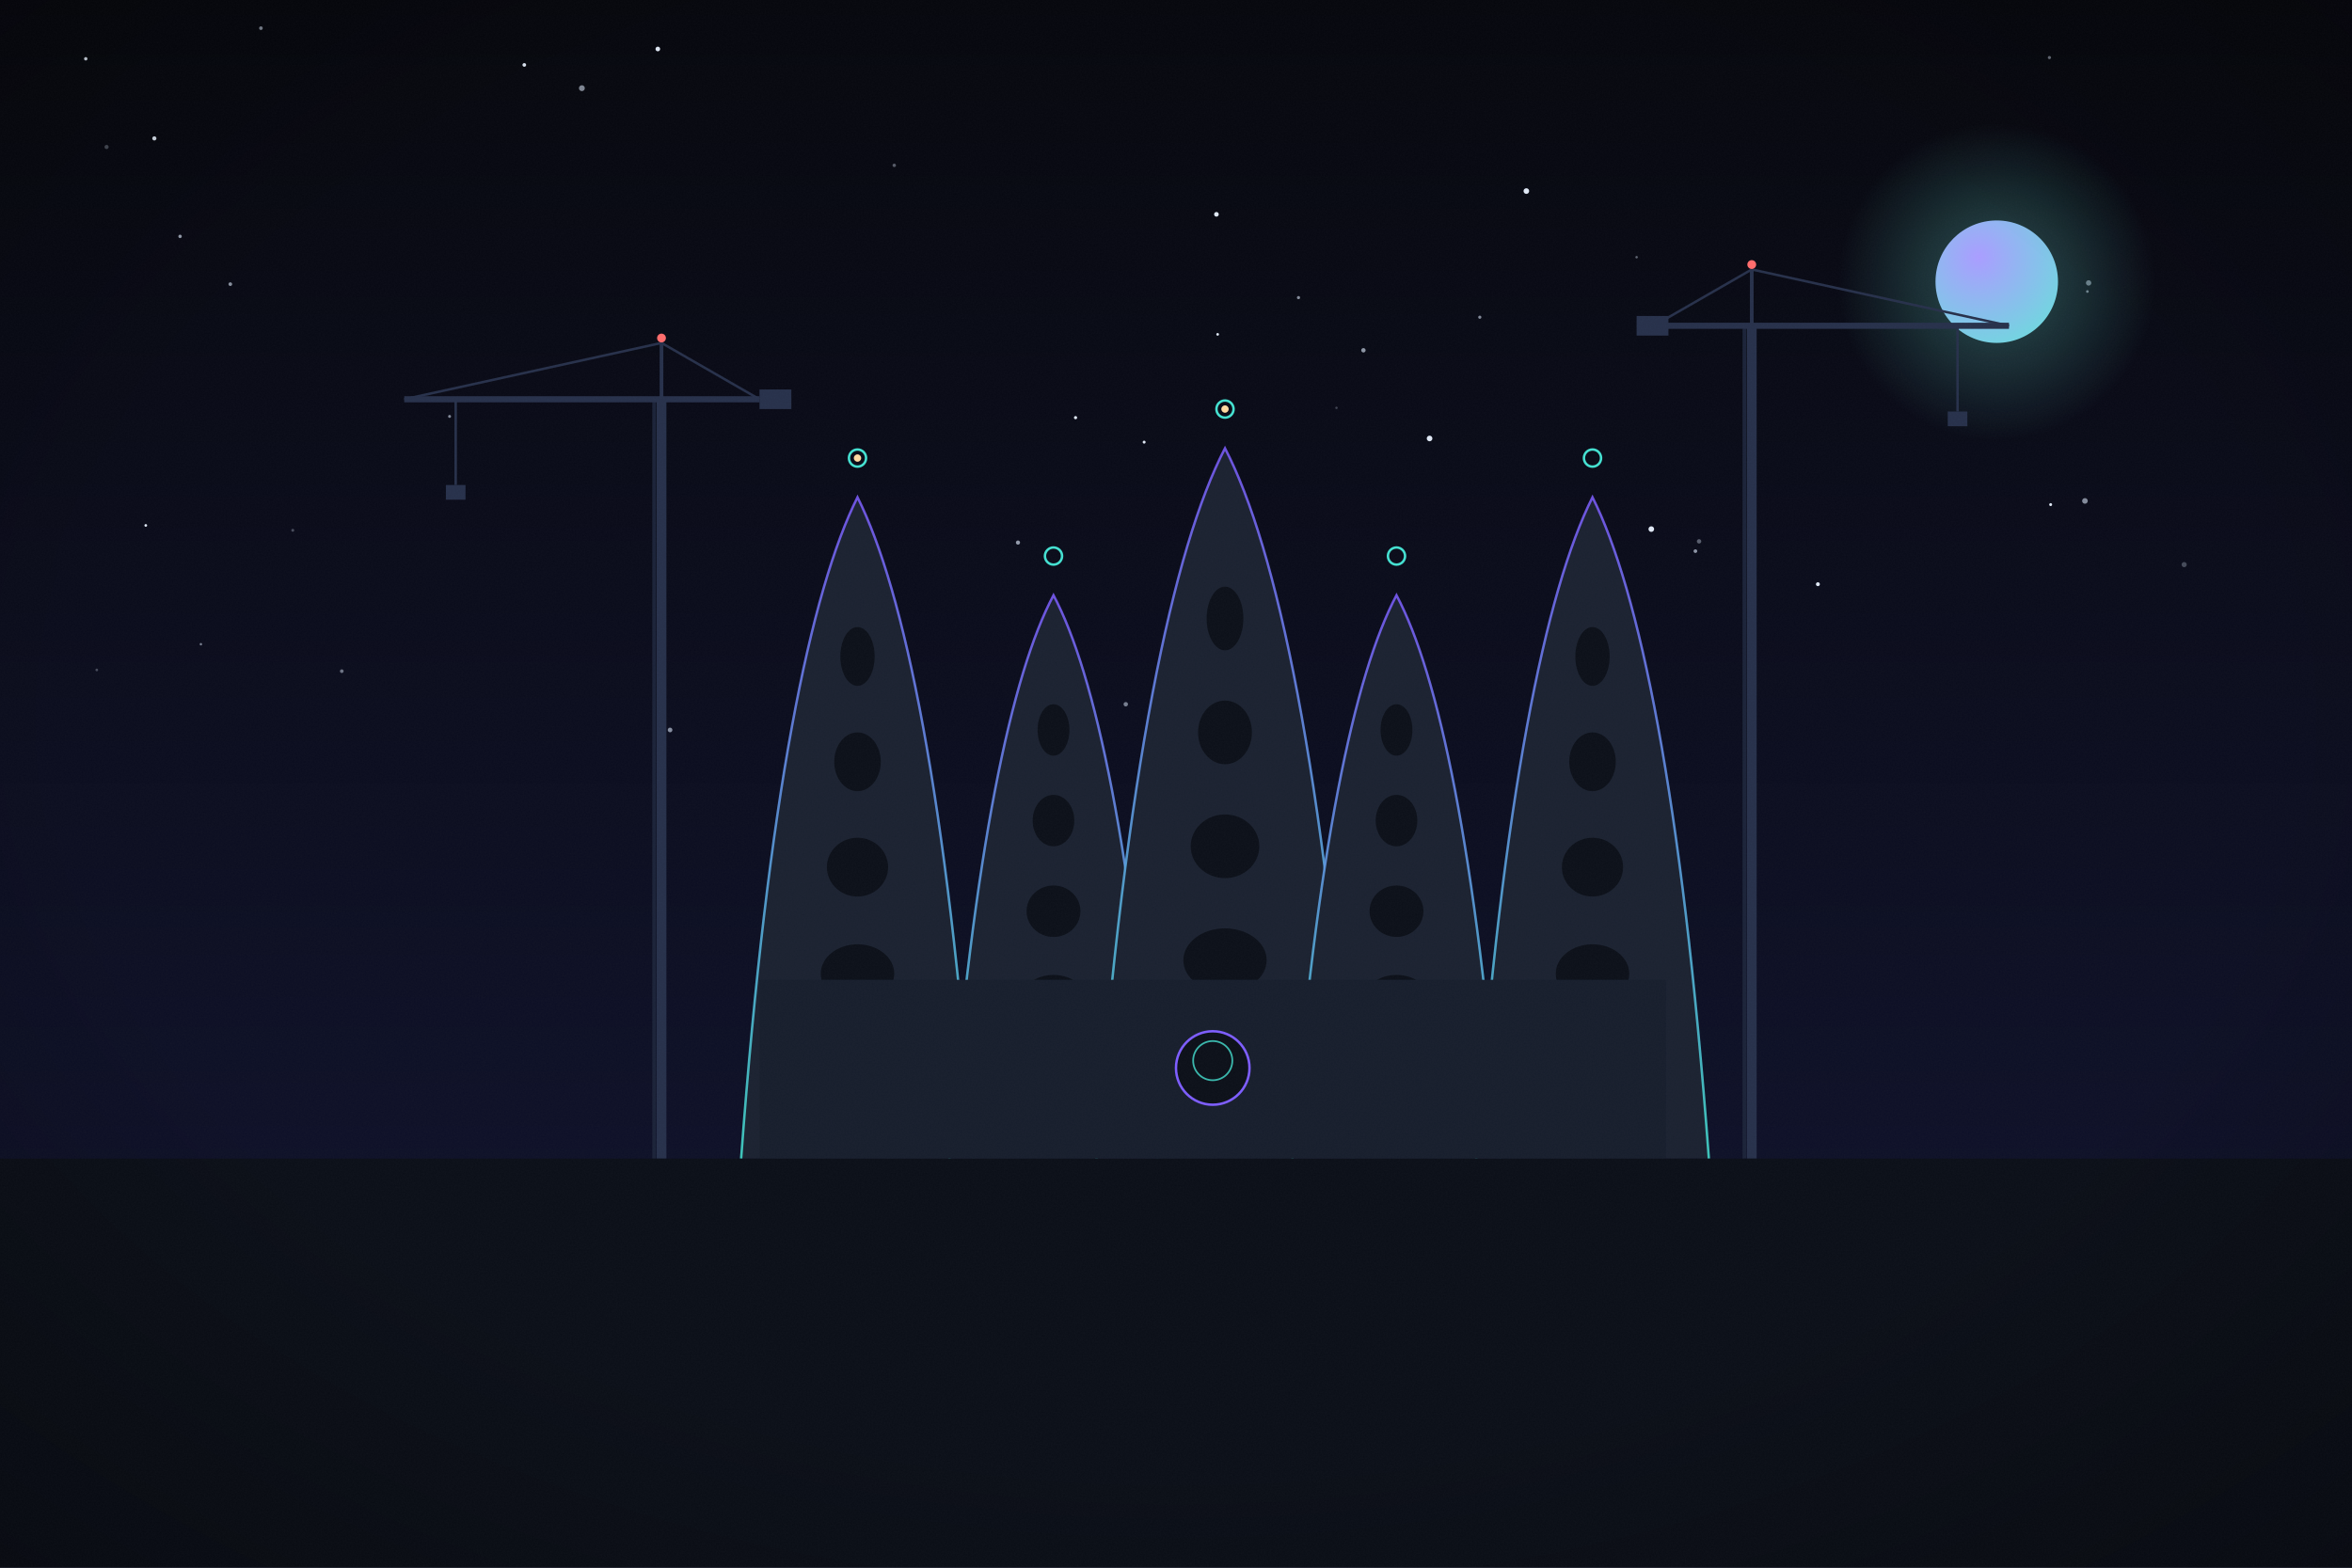
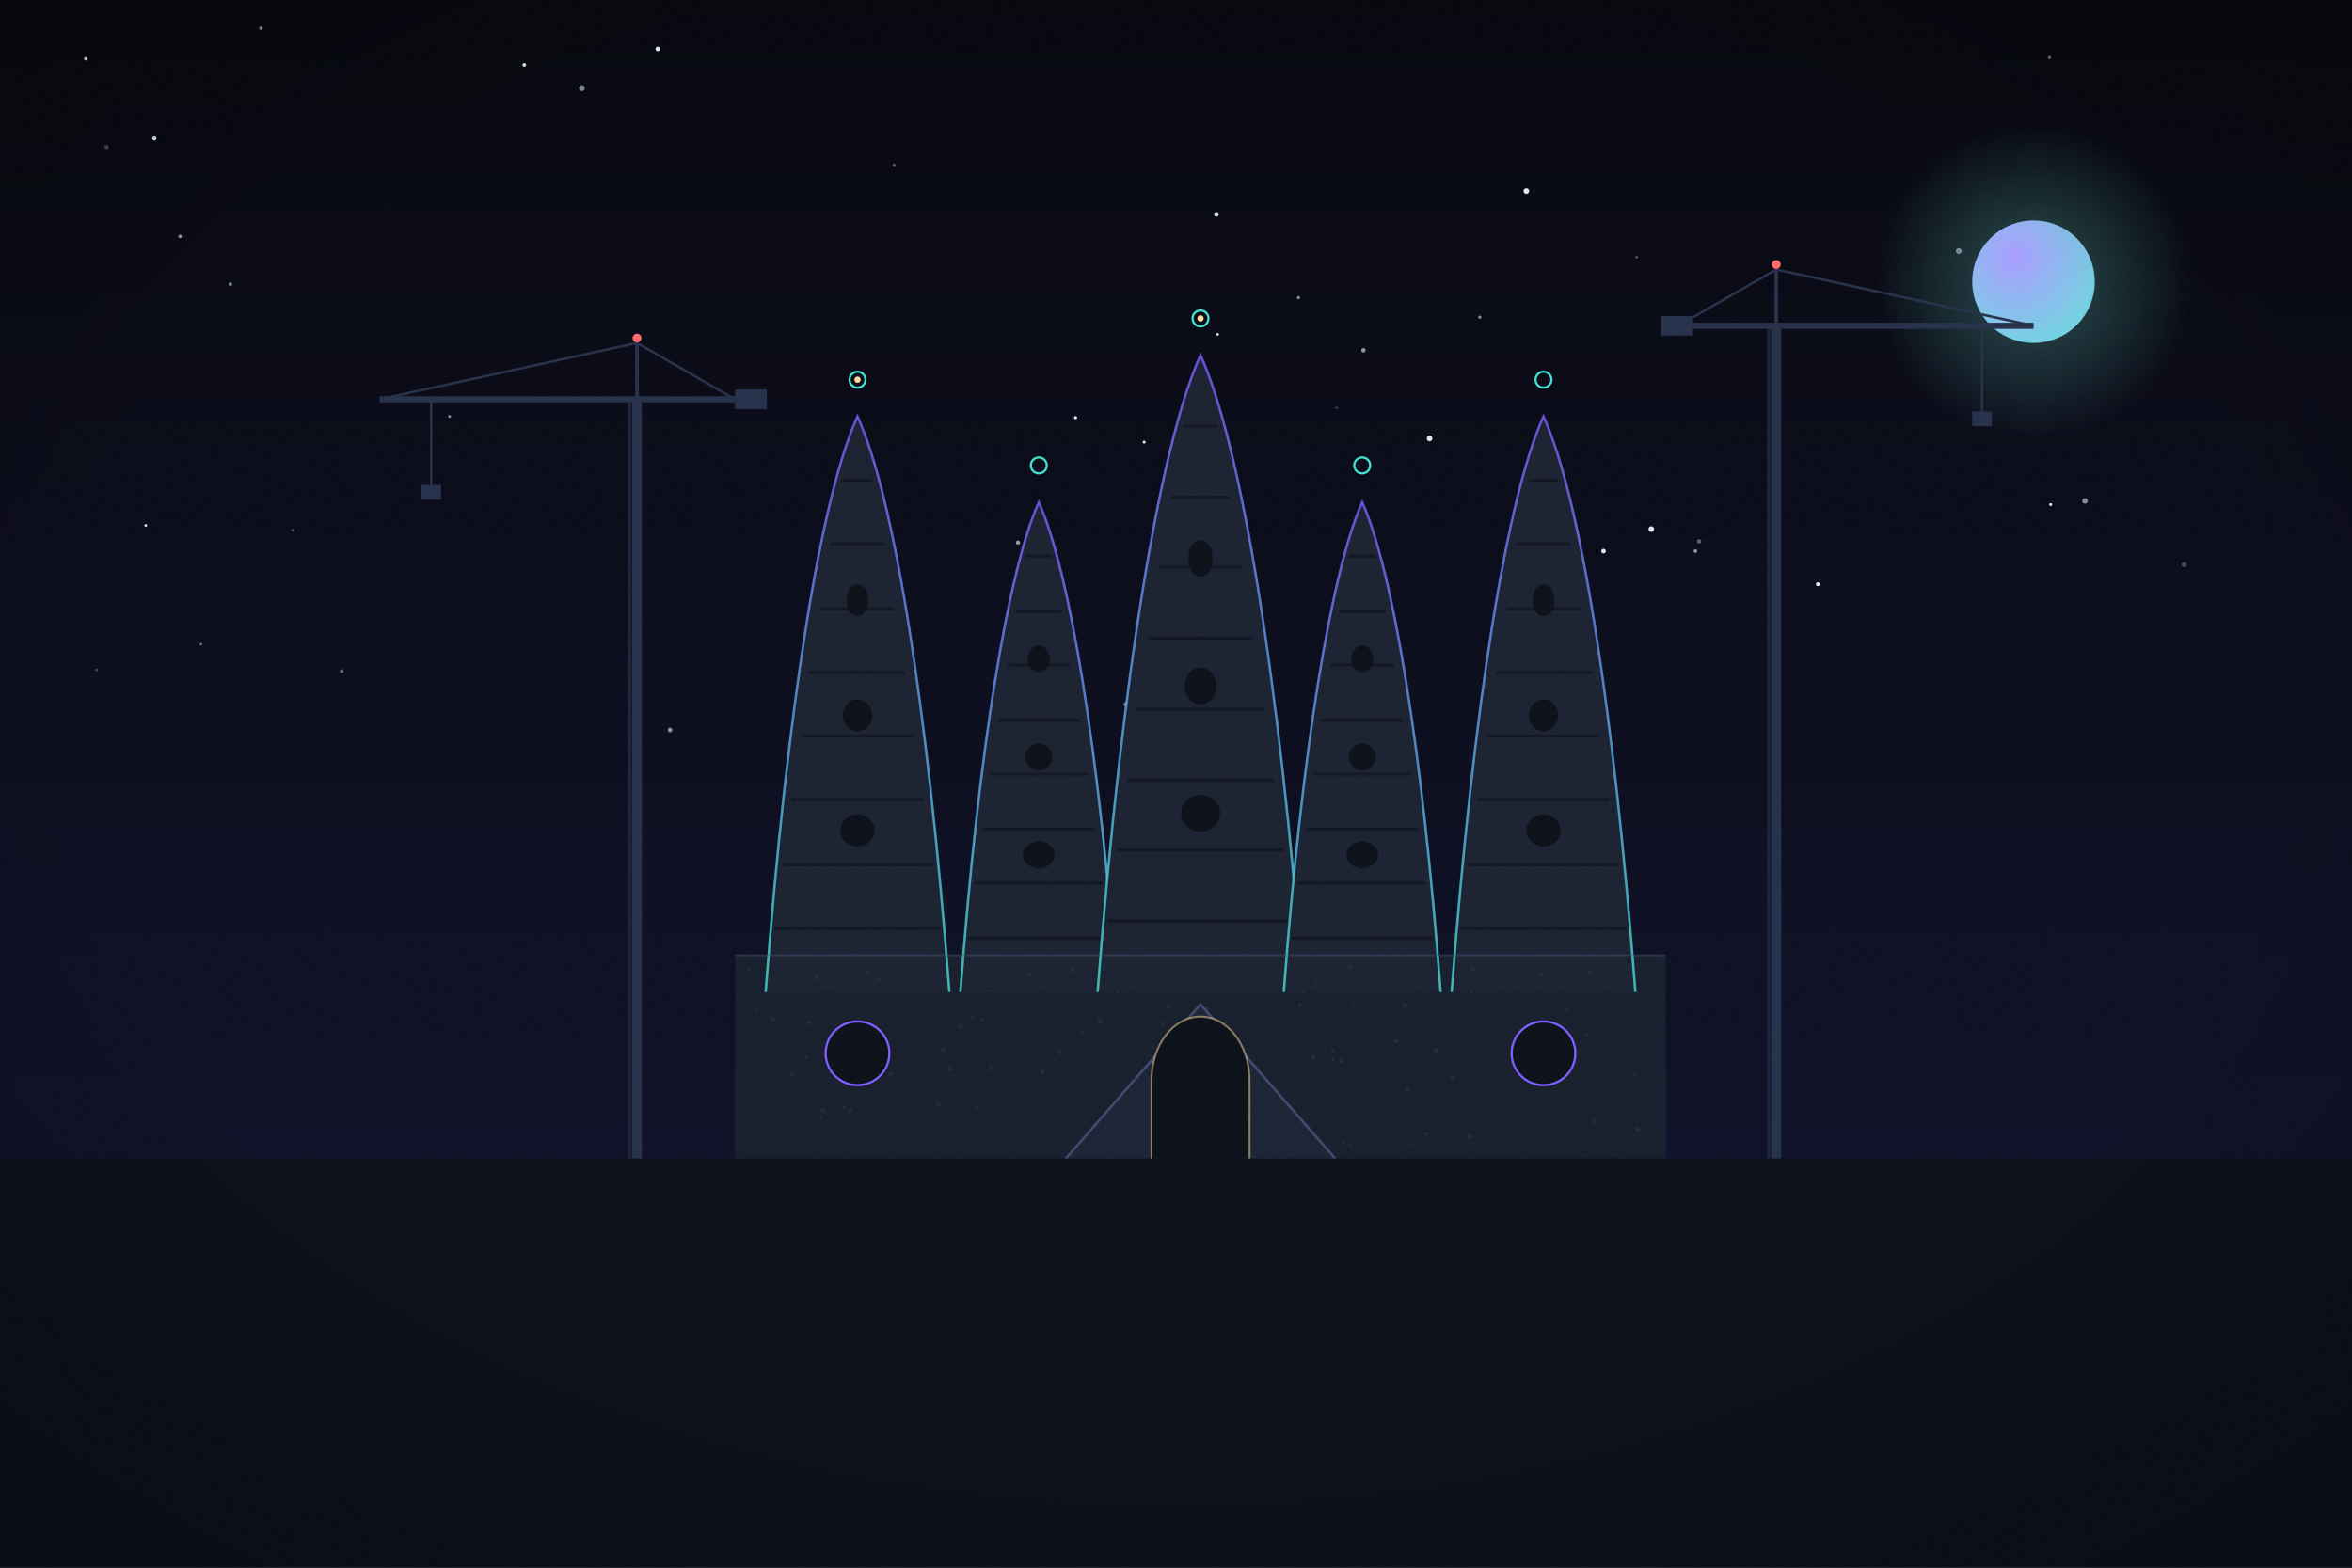
<svg xmlns="http://www.w3.org/2000/svg" viewBox="0 0 1920 1280" width="1920" height="1280">
  <defs>
    <linearGradient id="sky" x1="0" y1="0" x2="0" y2="1">
      <stop offset="0" stop-color="#05060c" />
      <stop offset="1" stop-color="#101331" />
    </linearGradient>
    <linearGradient id="acc" x1="0" y1="0" x2="1" y2="1">
      <stop offset="0" stop-color="#7c5cff" />
      <stop offset="1" stop-color="#43e0d0" />
    </linearGradient>
    <linearGradient id="accv" x1="0" y1="0" x2="0" y2="1">
      <stop offset="0" stop-color="#7c5cff" />
      <stop offset="1" stop-color="#43e0d0" />
    </linearGradient>
    <radialGradient id="mgrad" cx="0.35" cy="0.3" r="1">
      <stop offset="0" stop-color="#a99cff" />
      <stop offset="1" stop-color="#5fe6d6" />
    </radialGradient>
    <radialGradient id="halo" cx="0.5" cy="0.5" r="0.5">
      <stop offset="0" stop-color="rgba(103,220,205,.34)" />
      <stop offset="1" stop-color="rgba(103,220,205,0)" />
    </radialGradient>
    <radialGradient id="vig" cx="0.5" cy="0.46" r="0.85">
      <stop offset="0.55" stop-color="rgba(0,0,0,0)" />
      <stop offset="1" stop-color="rgba(0,0,4,.5)" />
    </radialGradient>
    <linearGradient id="wgrad" x1="0" y1="0" x2="0" y2="1">
      <stop offset="0" stop-color="#0b111e" />
      <stop offset="1" stop-color="#070a12" />
    </linearGradient>
    <filter id="soft" x="-40%" y="-40%" width="180%" height="180%">
      <feGaussianBlur stdDeviation="7" />
    </filter>
    <filter id="soft2" x="-60%" y="-60%" width="220%" height="220%">
      <feGaussianBlur stdDeviation="16" />
    </filter>
    <filter id="grain">
      <feTurbulence type="fractalNoise" baseFrequency="0.8" numOctaves="2" stitchTiles="stitch" />
      <feColorMatrix type="matrix" values="0 0 0 0 1 0 0 0 0 1 0 0 0 0 1 0 0 0 0.05 0" />
      <feComposite operator="over" in2="SourceGraphic" />
    </filter>
  </defs>
  <style>
@keyframes tw{0%,100%{opacity:.1}50%{opacity:1}}
.tw{animation:tw 3.4s ease-in-out infinite}
.tw.d1{animation-delay:.6s}.tw.d2{animation-delay:1.2s}.tw.d3{animation-delay:1.9s}.tw.d4{animation-delay:2.6s}.tw.d5{animation-delay:3.1s}
@keyframes shoot{0%,84%{opacity:0;transform:translate(0,0)}86%{opacity:1}96%{opacity:0;transform:translate(-620px,320px)}100%{opacity:0}}
.shoot{animation:shoot 12s linear infinite}
.shoot.s2{animation-duration:19s;animation-delay:7s}
@keyframes bob{0%,100%{transform:translateY(0px) rotate(-1.2deg)}50%{transform:translateY(9px) rotate(1.4deg)}}
.bob{animation:bob 5.6s ease-in-out infinite;transform-box:fill-box;transform-origin:center}
.bob.b2{animation-duration:7.2s;animation-delay:1.1s}
@keyframes shim{0%,100%{opacity:.22}50%{opacity:.75}}
.shim{animation:shim 4.4s ease-in-out infinite}
.shim.d1{animation-delay:1.4s}.shim.d2{animation-delay:2.7s}.shim.d3{animation-delay:3.6s}
@keyframes flick{0%,91%,100%{opacity:.9}93%{opacity:.25}95%{opacity:.85}}
.flick{animation:flick 8s linear infinite}.flick.f2{animation-delay:3.5s}
@keyframes spin{from{transform:rotate(0deg)}to{transform:rotate(360deg)}}
.wheel{animation:spin 80s linear infinite;transform-box:fill-box;transform-origin:center}
@keyframes aur{0%,100%{opacity:.34;transform:skewX(0deg)}50%{opacity:.72;transform:skewX(-4deg)}}
.aur{animation:aur 9s ease-in-out infinite;transform-box:fill-box;transform-origin:bottom}
.aur.a2{animation-duration:13s;animation-delay:2.5s}
@keyframes fall{from{transform:translateY(-140px)}to{transform:translateY(150px)}}
.fall{animation:fall 9s linear infinite}.fall.f2{animation-duration:13s;animation-delay:2s}.fall.f3{animation-duration:11s;animation-delay:5s}
@keyframes sway{0%,100%{transform:rotate(-1.4deg)}50%{transform:rotate(1.4deg)}}
.sway{animation:sway 7s ease-in-out infinite;transform-box:fill-box;transform-origin:bottom center}

@media (prefers-reduced-motion:reduce){*{animation:none!important}}
</style>
  <rect width="1920" height="1280" fill="url(#sky)" />
  <circle cx="1167" cy="358" r="2.3" fill="#dfe8f5" class="tw d1" />
  <circle cx="1783" cy="461" r="2.1" fill="#c9d4e6" opacity="0.31" />
  <circle cx="428" cy="53" r="1.5" fill="#dfe8f5" class="tw d5" />
  <circle cx="1336" cy="210" r="1.0" fill="#c9d4e6" opacity="0.45" />
  <circle cx="79" cy="547" r="1.1" fill="#c9d4e6" opacity="0.31" />
  <circle cx="730" cy="135" r="1.4" fill="#c9d4e6" opacity="0.40" />
  <circle cx="1702" cy="409" r="2.3" fill="#c9d4e6" opacity="0.63" />
  <circle cx="1674" cy="412" r="1.2" fill="#dfe8f5" class="tw d1" />
  <circle cx="993" cy="175" r="1.9" fill="#dfe8f5" class="tw d3" />
  <circle cx="367" cy="340" r="1.2" fill="#c9d4e6" opacity="0.63" />
  <circle cx="1484" cy="477" r="1.6" fill="#dfe8f5" class="tw d3" />
  <circle cx="239" cy="433" r="1.2" fill="#c9d4e6" opacity="0.32" />
  <circle cx="994" cy="273" r="1.1" fill="#dfe8f5" class="tw d2" />
  <circle cx="1704" cy="238" r="1.1" fill="#c9d4e6" opacity="0.54" />
  <circle cx="919" cy="575" r="1.8" fill="#c9d4e6" opacity="0.57" />
  <circle cx="147" cy="193" r="1.4" fill="#c9d4e6" opacity="0.75" />
  <circle cx="1387" cy="442" r="1.8" fill="#c9d4e6" opacity="0.41" />
  <circle cx="119" cy="429" r="1.1" fill="#dfe8f5" class="tw d5" />
  <circle cx="1705" cy="231" r="2.2" fill="#c9d4e6" opacity="0.51" />
  <circle cx="1060" cy="243" r="1.3" fill="#c9d4e6" opacity="0.64" />
  <circle cx="213" cy="23" r="1.5" fill="#c9d4e6" opacity="0.64" />
  <circle cx="878" cy="341" r="1.3" fill="#dfe8f5" class="tw d2" />
  <circle cx="722" cy="565" r="1.0" fill="#c9d4e6" opacity="0.42" />
  <circle cx="1113" cy="286" r="1.8" fill="#c9d4e6" opacity="0.68" />
  <circle cx="1673" cy="47" r="1.3" fill="#c9d4e6" opacity="0.51" />
  <circle cx="547" cy="596" r="1.9" fill="#c9d4e6" opacity="0.65" />
  <circle cx="1208" cy="259" r="1.3" fill="#c9d4e6" opacity="0.63" />
  <circle cx="1384" cy="450" r="1.5" fill="#c9d4e6" opacity="0.68" />
  <circle cx="126" cy="113" r="1.7" fill="#dfe8f5" class="tw d2" />
  <circle cx="537" cy="40" r="1.9" fill="#dfe8f5" class="tw d1" />
  <circle cx="164" cy="526" r="1.0" fill="#c9d4e6" opacity="0.57" />
  <circle cx="188" cy="232" r="1.5" fill="#c9d4e6" opacity="0.67" />
  <circle cx="70" cy="48" r="1.4" fill="#dfe8f5" class="tw d3" />
  <circle cx="999" cy="404" r="1.9" fill="#c9d4e6" opacity="0.31" />
  <circle cx="87" cy="120" r="1.7" fill="#c9d4e6" opacity="0.33" />
  <circle cx="279" cy="548" r="1.5" fill="#c9d4e6" opacity="0.51" />
  <circle cx="1348" cy="432" r="2.3" fill="#dfe8f5" class="tw" />
  <circle cx="475" cy="72" r="2.4" fill="#c9d4e6" opacity="0.61" />
  <circle cx="1246" cy="156" r="2.3" fill="#dfe8f5" class="tw" />
  <circle cx="831" cy="443" r="1.7" fill="#c9d4e6" opacity="0.71" />
  <circle cx="1091" cy="333" r="1.0" fill="#c9d4e6" opacity="0.28" />
  <circle cx="934" cy="361" r="1.2" fill="#dfe8f5" class="tw d4" />
  <circle cx="1309" cy="450" r="1.9" fill="#dfe8f5" class="tw d1" />
  <circle cx="1599" cy="205" r="2.4" fill="#c9d4e6" opacity="0.56" />
-   <circle cx="1630" cy="230" r="130" fill="url(#halo)" />
-   <circle cx="1630" cy="230" r="50" fill="url(#mgrad)" />
-   <path d="M605,946 C627,649 662,482 700,406 C738,482 773,649 795,946 Z" fill="#1a2130" />
-   <path d="M605,946 C627,649 662,482 700,406 C738,482 773,649 795,946" fill="none" stroke="url(#accv)" stroke-width="2" opacity=".85" />
-   <ellipse cx="700" cy="795" rx="30" ry="24" fill="#0b0f18" />
-   <ellipse cx="700" cy="708" rx="25" ry="24" fill="#0b0f18" />
-   <ellipse cx="700" cy="622" rx="19" ry="24" fill="#0b0f18" />
-   <ellipse cx="700" cy="536" rx="14" ry="24" fill="#0b0f18" />
-   <line x1="700" y1="406" x2="700" y2="380" stroke="url(#acc)" stroke-width="2.6" />
-   <circle cx="700" cy="374" r="7" fill="none" stroke="#43e0d0" stroke-width="2" />
-   <circle cx="700" cy="374" r="3" fill="#ffd9a0" class="tw d2" />
-   <path d="M775,946 C795,693 826,550 860,486 C894,550 925,693 945,946 Z" fill="#1a2130" />
-   <path d="M775,946 C795,693 826,550 860,486 C894,550 925,693 945,946" fill="none" stroke="url(#accv)" stroke-width="2" opacity=".85" />
-   <ellipse cx="860" cy="817" rx="27" ry="21" fill="#0b0f18" />
-   <ellipse cx="860" cy="744" rx="22" ry="21" fill="#0b0f18" />
-   <ellipse cx="860" cy="670" rx="17" ry="21" fill="#0b0f18" />
-   <ellipse cx="860" cy="596" rx="13" ry="21" fill="#0b0f18" />
-   <line x1="860" y1="486" x2="860" y2="460" stroke="url(#acc)" stroke-width="2.6" />
-   <circle cx="860" cy="454" r="7" fill="none" stroke="#43e0d0" stroke-width="2" />
-   <path d="M895,946 C919,627 958,447 1000,366 C1042,447 1081,627 1105,946 Z" fill="#1a2130" />
-   <path d="M895,946 C919,627 958,447 1000,366 C1042,447 1081,627 1105,946" fill="none" stroke="url(#accv)" stroke-width="2" opacity=".85" />
-   <ellipse cx="1000" cy="784" rx="34" ry="26" fill="#0b0f18" />
-   <ellipse cx="1000" cy="691" rx="28" ry="26" fill="#0b0f18" />
-   <ellipse cx="1000" cy="598" rx="22" ry="26" fill="#0b0f18" />
-   <ellipse cx="1000" cy="505" rx="15" ry="26" fill="#0b0f18" />
-   <line x1="1000" y1="366" x2="1000" y2="340" stroke="url(#acc)" stroke-width="2.6" />
-   <circle cx="1000" cy="334" r="7" fill="none" stroke="#43e0d0" stroke-width="2" />
-   <circle cx="1000" cy="334" r="3" fill="#ffd9a0" class="tw d2" />
-   <path d="M1055,946 C1075,693 1106,550 1140,486 C1174,550 1205,693 1225,946 Z" fill="#1a2130" />
-   <path d="M1055,946 C1075,693 1106,550 1140,486 C1174,550 1205,693 1225,946" fill="none" stroke="url(#accv)" stroke-width="2" opacity=".85" />
-   <ellipse cx="1140" cy="817" rx="27" ry="21" fill="#0b0f18" />
-   <ellipse cx="1140" cy="744" rx="22" ry="21" fill="#0b0f18" />
-   <ellipse cx="1140" cy="670" rx="17" ry="21" fill="#0b0f18" />
-   <ellipse cx="1140" cy="596" rx="13" ry="21" fill="#0b0f18" />
-   <line x1="1140" y1="486" x2="1140" y2="460" stroke="url(#acc)" stroke-width="2.6" />
-   <circle cx="1140" cy="454" r="7" fill="none" stroke="#43e0d0" stroke-width="2" />
-   <path d="M1205,946 C1227,649 1262,482 1300,406 C1338,482 1373,649 1395,946 Z" fill="#1a2130" />
-   <path d="M1205,946 C1227,649 1262,482 1300,406 C1338,482 1373,649 1395,946" fill="none" stroke="url(#accv)" stroke-width="2" opacity=".85" />
-   <ellipse cx="1300" cy="795" rx="30" ry="24" fill="#0b0f18" />
-   <ellipse cx="1300" cy="708" rx="25" ry="24" fill="#0b0f18" />
-   <ellipse cx="1300" cy="622" rx="19" ry="24" fill="#0b0f18" />
-   <ellipse cx="1300" cy="536" rx="14" ry="24" fill="#0b0f18" />
-   <line x1="1300" y1="406" x2="1300" y2="380" stroke="url(#acc)" stroke-width="2.6" />
-   <circle cx="1300" cy="374" r="7" fill="none" stroke="#43e0d0" stroke-width="2" />
-   <rect x="620" y="800" width="740" height="146" fill="#161d2c" />
-   <path d="M620,800 h740" stroke="url(#acc)" stroke-width="1.6" opacity=".5" />
-   <circle cx="990" cy="872" r="30" fill="#0b0f18" stroke="#7c5cff" stroke-width="2" />
-   <circle cx="990" cy="866" r="16" fill="none" stroke="#43e0d0" stroke-width="1.4" opacity=".8" />
+   <circle cx="1660" cy="230" r="130" fill="url(#halo)" />
+   <circle cx="1660" cy="230" r="50" fill="url(#mgrad)" />
+   <rect x="600" y="780" width="760" height="166" fill="#161d2c" />
+   <path d="M625,810 C643,575 670,406 700,340 C730,406 757,575 775,810 Z" fill="#1a2130" />
+   <line x1="632" y1="758" x2="768" y2="758" stroke="#0f1420" stroke-width="2.6" opacity=".9" />
+   <line x1="639" y1="706" x2="761" y2="706" stroke="#0f1420" stroke-width="2.6" opacity=".9" />
+   <line x1="646" y1="653" x2="754" y2="653" stroke="#0f1420" stroke-width="2.6" opacity=".9" />
+   <line x1="654" y1="601" x2="746" y2="601" stroke="#0f1420" stroke-width="2.6" opacity=".9" />
+   <line x1="661" y1="549" x2="739" y2="549" stroke="#0f1420" stroke-width="2.6" opacity=".9" />
+   <line x1="670" y1="497" x2="730" y2="497" stroke="#0f1420" stroke-width="2.6" opacity=".9" />
+   <line x1="678" y1="444" x2="722" y2="444" stroke="#0f1420" stroke-width="2.6" opacity=".9" />
+   <line x1="688" y1="392" x2="712" y2="392" stroke="#0f1420" stroke-width="2.6" opacity=".9" />
+   <ellipse cx="700" cy="678" rx="14" ry="13" fill="#0b0f18" />
+   <ellipse cx="700" cy="584" rx="12" ry="13" fill="#0b0f18" />
+   <ellipse cx="700" cy="490" rx="9" ry="13" fill="#0b0f18" />
+   <path d="M625,810 C643,575 670,406 700,340 C730,406 757,575 775,810" fill="none" stroke="url(#accv)" stroke-width="2" opacity=".8" />
+   <line x1="700" y1="340" x2="700" y2="316" stroke="url(#acc)" stroke-width="2.6" />
+   <circle cx="700" cy="310" r="6.5" fill="none" stroke="#43e0d0" stroke-width="1.8" />
+   <circle cx="700" cy="310" r="2.6" fill="#ffd9a0" class="tw d2" />
+   <path d="M784,810 C799,610 823,466 848,410 C873,466 897,610 912,810 Z" fill="#1a2130" />
+   <line x1="790" y1="766" x2="906" y2="766" stroke="#0f1420" stroke-width="2.6" opacity=".9" />
+   <line x1="796" y1="721" x2="900" y2="721" stroke="#0f1420" stroke-width="2.6" opacity=".9" />
+   <line x1="802" y1="677" x2="894" y2="677" stroke="#0f1420" stroke-width="2.6" opacity=".9" />
+   <line x1="808" y1="632" x2="888" y2="632" stroke="#0f1420" stroke-width="2.6" opacity=".9" />
+   <line x1="815" y1="588" x2="881" y2="588" stroke="#0f1420" stroke-width="2.6" opacity=".9" />
+   <line x1="822" y1="543" x2="874" y2="543" stroke="#0f1420" stroke-width="2.6" opacity=".9" />
+   <line x1="829" y1="499" x2="867" y2="499" stroke="#0f1420" stroke-width="2.6" opacity=".9" />
+   <line x1="837" y1="454" x2="859" y2="454" stroke="#0f1420" stroke-width="2.6" opacity=".9" />
+   <ellipse cx="848" cy="698" rx="13" ry="11" fill="#0b0f18" />
+   <ellipse cx="848" cy="618" rx="11" ry="11" fill="#0b0f18" />
+   <ellipse cx="848" cy="538" rx="9" ry="11" fill="#0b0f18" />
+   <path d="M784,810 C799,610 823,466 848,410 C873,466 897,610 912,810" fill="none" stroke="url(#accv)" stroke-width="2" opacity=".8" />
+   <line x1="848" y1="410" x2="848" y2="386" stroke="url(#acc)" stroke-width="2.6" />
+   <circle cx="848" cy="380" r="6.5" fill="none" stroke="#43e0d0" stroke-width="1.8" />
+   <path d="M896,810 C916,550 947,363 980,290 C1013,363 1044,550 1064,810 Z" fill="#1a2130" />
+   <line x1="904" y1="752" x2="1056" y2="752" stroke="#0f1420" stroke-width="2.6" opacity=".9" />
+   <line x1="912" y1="694" x2="1048" y2="694" stroke="#0f1420" stroke-width="2.6" opacity=".9" />
+   <line x1="920" y1="637" x2="1040" y2="637" stroke="#0f1420" stroke-width="2.6" opacity=".9" />
+   <line x1="928" y1="579" x2="1032" y2="579" stroke="#0f1420" stroke-width="2.6" opacity=".9" />
+   <line x1="937" y1="521" x2="1023" y2="521" stroke="#0f1420" stroke-width="2.6" opacity=".9" />
+   <line x1="946" y1="463" x2="1014" y2="463" stroke="#0f1420" stroke-width="2.6" opacity=".9" />
+   <line x1="956" y1="406" x2="1004" y2="406" stroke="#0f1420" stroke-width="2.6" opacity=".9" />
+   <line x1="966" y1="348" x2="994" y2="348" stroke="#0f1420" stroke-width="2.6" opacity=".9" />
+   <ellipse cx="980" cy="664" rx="16" ry="15" fill="#0b0f18" />
+   <ellipse cx="980" cy="560" rx="13" ry="15" fill="#0b0f18" />
+   <ellipse cx="980" cy="456" rx="10" ry="15" fill="#0b0f18" />
+   <path d="M896,810 C916,550 947,363 980,290 C1013,363 1044,550 1064,810" fill="none" stroke="url(#accv)" stroke-width="2" opacity=".8" />
+   <line x1="980" y1="290" x2="980" y2="266" stroke="url(#acc)" stroke-width="2.6" />
+   <circle cx="980" cy="260" r="6.5" fill="none" stroke="#43e0d0" stroke-width="1.8" />
+   <circle cx="980" cy="260" r="2.6" fill="#ffd9a0" class="tw d2" />
+   <path d="M1048,810 C1063,610 1087,466 1112,410 C1137,466 1161,610 1176,810 Z" fill="#1a2130" />
+   <line x1="1054" y1="766" x2="1170" y2="766" stroke="#0f1420" stroke-width="2.6" opacity=".9" />
+   <line x1="1060" y1="721" x2="1164" y2="721" stroke="#0f1420" stroke-width="2.6" opacity=".9" />
+   <line x1="1066" y1="677" x2="1158" y2="677" stroke="#0f1420" stroke-width="2.6" opacity=".9" />
+   <line x1="1072" y1="632" x2="1152" y2="632" stroke="#0f1420" stroke-width="2.6" opacity=".9" />
+   <line x1="1079" y1="588" x2="1145" y2="588" stroke="#0f1420" stroke-width="2.6" opacity=".9" />
+   <line x1="1086" y1="543" x2="1138" y2="543" stroke="#0f1420" stroke-width="2.6" opacity=".9" />
+   <line x1="1093" y1="499" x2="1131" y2="499" stroke="#0f1420" stroke-width="2.6" opacity=".9" />
+   <line x1="1101" y1="454" x2="1123" y2="454" stroke="#0f1420" stroke-width="2.6" opacity=".9" />
+   <ellipse cx="1112" cy="698" rx="13" ry="11" fill="#0b0f18" />
+   <ellipse cx="1112" cy="618" rx="11" ry="11" fill="#0b0f18" />
+   <ellipse cx="1112" cy="538" rx="9" ry="11" fill="#0b0f18" />
+   <path d="M1048,810 C1063,610 1087,466 1112,410 C1137,466 1161,610 1176,810" fill="none" stroke="url(#accv)" stroke-width="2" opacity=".8" />
+   <line x1="1112" y1="410" x2="1112" y2="386" stroke="url(#acc)" stroke-width="2.6" />
+   <circle cx="1112" cy="380" r="6.5" fill="none" stroke="#43e0d0" stroke-width="1.8" />
+   <path d="M1185,810 C1203,575 1230,406 1260,340 C1290,406 1317,575 1335,810 Z" fill="#1a2130" />
+   <line x1="1192" y1="758" x2="1328" y2="758" stroke="#0f1420" stroke-width="2.6" opacity=".9" />
+   <line x1="1199" y1="706" x2="1321" y2="706" stroke="#0f1420" stroke-width="2.6" opacity=".9" />
+   <line x1="1206" y1="653" x2="1314" y2="653" stroke="#0f1420" stroke-width="2.6" opacity=".9" />
+   <line x1="1214" y1="601" x2="1306" y2="601" stroke="#0f1420" stroke-width="2.6" opacity=".9" />
+   <line x1="1221" y1="549" x2="1299" y2="549" stroke="#0f1420" stroke-width="2.6" opacity=".9" />
+   <line x1="1230" y1="497" x2="1290" y2="497" stroke="#0f1420" stroke-width="2.6" opacity=".9" />
+   <line x1="1238" y1="444" x2="1282" y2="444" stroke="#0f1420" stroke-width="2.6" opacity=".9" />
+   <line x1="1248" y1="392" x2="1272" y2="392" stroke="#0f1420" stroke-width="2.6" opacity=".9" />
+   <ellipse cx="1260" cy="678" rx="14" ry="13" fill="#0b0f18" />
+   <ellipse cx="1260" cy="584" rx="12" ry="13" fill="#0b0f18" />
+   <ellipse cx="1260" cy="490" rx="9" ry="13" fill="#0b0f18" />
+   <path d="M1185,810 C1203,575 1230,406 1260,340 C1290,406 1317,575 1335,810" fill="none" stroke="url(#accv)" stroke-width="2" opacity=".8" />
+   <line x1="1260" y1="340" x2="1260" y2="316" stroke="url(#acc)" stroke-width="2.6" />
+   <circle cx="1260" cy="310" r="6.5" fill="none" stroke="#43e0d0" stroke-width="1.8" />
+   <circle cx="631" cy="832" r="1.9" fill="#232c40" opacity=".8" />
+   <circle cx="1097" cy="933" r="1.3" fill="#232c40" opacity=".8" />
+   <circle cx="929" cy="928" r="1.1" fill="#232c40" opacity=".8" />
+   <circle cx="667" cy="798" r="2.0" fill="#232c40" opacity=".8" />
+   <circle cx="985" cy="824" r="2.1" fill="#232c40" opacity=".8" />
+   <circle cx="1061" cy="821" r="1.4" fill="#232c40" opacity=".8" />
+   <circle cx="954" cy="822" r="2.0" fill="#232c40" opacity=".8" />
+   <circle cx="672" cy="907" r="2.0" fill="#232c40" opacity=".8" />
+   <circle cx="1280" cy="824" r="1.5" fill="#232c40" opacity=".8" />
+   <circle cx="884" cy="842" r="1.4" fill="#232c40" opacity=".8" />
+   <circle cx="1140" cy="850" r="1.7" fill="#232c40" opacity=".8" />
+   <circle cx="809" cy="809" r="1.1" fill="#232c40" opacity=".8" />
+   <circle cx="1186" cy="880" r="1.6" fill="#232c40" opacity=".8" />
+   <circle cx="727" cy="877" r="2.0" fill="#232c40" opacity=".8" />
+   <circle cx="689" cy="904" r="1.7" fill="#232c40" opacity=".8" />
+   <circle cx="1088" cy="865" r="1.5" fill="#232c40" opacity=".8" />
+   <circle cx="1151" cy="934" r="1.3" fill="#232c40" opacity=".8" />
+   <circle cx="953" cy="898" r="1.6" fill="#232c40" opacity=".8" />
+   <circle cx="770" cy="857" r="1.7" fill="#232c40" opacity=".8" />
+   <circle cx="798" cy="904" r="1.7" fill="#232c40" opacity=".8" />
+   <circle cx="924" cy="883" r="1.6" fill="#232c40" opacity=".8" />
+   <circle cx="784" cy="838" r="1.9" fill="#232c40" opacity=".8" />
+   <circle cx="1102" cy="789" r="1.8" fill="#232c40" opacity=".8" />
+   <circle cx="1301" cy="915" r="1.8" fill="#232c40" opacity=".8" />
+   <circle cx="660" cy="835" r="1.9" fill="#232c40" opacity=".8" />
+   <circle cx="710" cy="873" r="1.9" fill="#232c40" opacity=".8" />
+   <circle cx="1147" cy="821" r="1.8" fill="#232c40" opacity=".8" />
+   <circle cx="708" cy="794" r="1.4" fill="#232c40" opacity=".8" />
+   <circle cx="802" cy="832" r="1.4" fill="#232c40" opacity=".8" />
+   <circle cx="1258" cy="796" r="1.3" fill="#232c40" opacity=".8" />
+   <circle cx="646" cy="877" r="1.9" fill="#232c40" opacity=".8" />
+   <circle cx="1172" cy="858" r="2.1" fill="#232c40" opacity=".8" />
+   <circle cx="1295" cy="845" r="1.4" fill="#232c40" opacity=".8" />
+   <circle cx="851" cy="875" r="1.9" fill="#232c40" opacity=".8" />
+   <circle cx="1202" cy="810" r="1.4" fill="#232c40" opacity=".8" />
+   <circle cx="805" cy="796" r="1.1" fill="#232c40" opacity=".8" />
+   <circle cx="840" cy="795" r="1.8" fill="#232c40" opacity=".8" />
+   <circle cx="1102" cy="935" r="1.4" fill="#232c40" opacity=".8" />
+   <circle cx="1088" cy="858" r="1.6" fill="#232c40" opacity=".8" />
+   <circle cx="949" cy="836" r="1.6" fill="#232c40" opacity=".8" />
+   <circle cx="1337" cy="922" r="2.1" fill="#232c40" opacity=".8" />
+   <circle cx="694" cy="907" r="1.9" fill="#232c40" opacity=".8" />
+   <circle cx="1075" cy="803" r="1.4" fill="#232c40" opacity=".8" />
+   <circle cx="612" cy="791" r="1.5" fill="#232c40" opacity=".8" />
+   <circle cx="793" cy="830" r="1.6" fill="#232c40" opacity=".8" />
+   <circle cx="809" cy="872" r="1.8" fill="#232c40" opacity=".8" />
+   <circle cx="1149" cy="889" r="1.8" fill="#232c40" opacity=".8" />
+   <circle cx="865" cy="859" r="2.1" fill="#232c40" opacity=".8" />
+   <circle cx="1200" cy="928" r="2.1" fill="#232c40" opacity=".8" />
+   <circle cx="998" cy="899" r="2.1" fill="#232c40" opacity=".8" />
+   <circle cx="1190" cy="817" r="1.2" fill="#232c40" opacity=".8" />
+   <circle cx="670" cy="912" r="1.3" fill="#232c40" opacity=".8" />
+   <circle cx="617" cy="825" r="1.2" fill="#232c40" opacity=".8" />
+   <circle cx="875" cy="792" r="1.9" fill="#232c40" opacity=".8" />
+   <circle cx="1297" cy="794" r="1.5" fill="#232c40" opacity=".8" />
+   <circle cx="898" cy="834" r="2.0" fill="#232c40" opacity=".8" />
+   <circle cx="1225" cy="805" r="1.4" fill="#232c40" opacity=".8" />
+   <circle cx="701" cy="866" r="1.3" fill="#232c40" opacity=".8" />
+   <circle cx="1095" cy="866" r="2.0" fill="#232c40" opacity=".8" />
+   <circle cx="1334" cy="878" r="1.5" fill="#232c40" opacity=".8" />
+   <circle cx="766" cy="902" r="1.8" fill="#232c40" opacity=".8" />
+   <circle cx="717" cy="799" r="1.5" fill="#232c40" opacity=".8" />
+   <circle cx="776" cy="873" r="1.9" fill="#232c40" opacity=".8" />
+   <circle cx="1165" cy="926" r="1.4" fill="#232c40" opacity=".8" />
+   <circle cx="658" cy="863" r="1.6" fill="#232c40" opacity=".8" />
+   <circle cx="1104" cy="819" r="1.2" fill="#232c40" opacity=".8" />
+   <circle cx="1282" cy="858" r="1.8" fill="#232c40" opacity=".8" />
+   <circle cx="1072" cy="863" r="2.2" fill="#232c40" opacity=".8" />
+   <circle cx="1202" cy="791" r="2.1" fill="#232c40" opacity=".8" />
+   <circle cx="953" cy="858" r="1.9" fill="#232c40" opacity=".8" />
+   <path d="M870,946 L980,820 L1090,946 Z" fill="#1a2334" />
+   <path d="M870,946 L980,820 L1090,946" fill="none" stroke="#46557f" stroke-width="2" opacity=".8" />
+   <path d="M940,946 v-64 a40,52 0 0 1 80,0 v64 Z" fill="#0b0f18" />
+   <path d="M940,946 v-64 a40,52 0 0 1 80,0 v64" fill="none" stroke="#ffd9a0" stroke-width="1.6" opacity=".5" />
+   <circle cx="700" cy="860" r="26" fill="#0b0f18" stroke="#7c5cff" stroke-width="1.8" />
+   <circle cx="1260" cy="860" r="26" fill="#0b0f18" stroke="#7c5cff" stroke-width="1.8" />
+   <line x1="600" y1="780" x2="1360" y2="780" stroke="#46557f" stroke-width="1.6" opacity=".4" />
  <g>
-     <line x1="540" y1="946" x2="540" y2="326" stroke="#26304a" stroke-width="8" />
-     <line x1="534" y1="946" x2="534" y2="326" stroke="#1a2238" stroke-width="3" />
-     <line x1="540" y1="326" x2="330" y2="326" stroke="#26304a" stroke-width="5" />
-     <line x1="540" y1="326" x2="620" y2="326" stroke="#26304a" stroke-width="5" />
-     <line x1="540" y1="280" x2="330" y2="326" stroke="#26304a" stroke-width="2" />
-     <line x1="540" y1="280" x2="620" y2="326" stroke="#26304a" stroke-width="2" />
-     <line x1="540" y1="280" x2="540" y2="326" stroke="#26304a" stroke-width="3" />
-     <rect x="620" y="318" width="26" height="16" fill="#26304a" />
-     <line x1="372" y1="326" x2="372" y2="396" stroke="#26304a" stroke-width="2" />
-     <rect x="364" y="396" width="16" height="12" fill="#26304a" />
-     <circle cx="540" cy="276" r="3.6" fill="#ff6b6b" class="tw d3" />
+     <line x1="520" y1="946" x2="520" y2="326" stroke="#26304a" stroke-width="8" />
+     <line x1="514" y1="946" x2="514" y2="326" stroke="#1a2238" stroke-width="3" />
+     <line x1="520" y1="326" x2="310" y2="326" stroke="#26304a" stroke-width="5" />
+     <line x1="520" y1="326" x2="600" y2="326" stroke="#26304a" stroke-width="5" />
+     <line x1="520" y1="280" x2="310" y2="326" stroke="#26304a" stroke-width="2" />
+     <line x1="520" y1="280" x2="600" y2="326" stroke="#26304a" stroke-width="2" />
+     <line x1="520" y1="280" x2="520" y2="326" stroke="#26304a" stroke-width="3" />
+     <rect x="600" y="318" width="26" height="16" fill="#26304a" />
+     <line x1="352" y1="326" x2="352" y2="396" stroke="#26304a" stroke-width="2" />
+     <rect x="344" y="396" width="16" height="12" fill="#26304a" />
+     <circle cx="520" cy="276" r="3.6" fill="#ff6b6b" class="tw d3" />
  </g>
  <g>
-     <line x1="1430" y1="946" x2="1430" y2="266" stroke="#26304a" stroke-width="8" />
-     <line x1="1424" y1="946" x2="1424" y2="266" stroke="#1a2238" stroke-width="3" />
-     <line x1="1430" y1="266" x2="1640" y2="266" stroke="#26304a" stroke-width="5" />
-     <line x1="1430" y1="266" x2="1350" y2="266" stroke="#26304a" stroke-width="5" />
-     <line x1="1430" y1="220" x2="1640" y2="266" stroke="#26304a" stroke-width="2" />
-     <line x1="1430" y1="220" x2="1350" y2="266" stroke="#26304a" stroke-width="2" />
-     <line x1="1430" y1="220" x2="1430" y2="266" stroke="#26304a" stroke-width="3" />
-     <rect x="1336" y="258" width="26" height="16" fill="#26304a" />
-     <line x1="1598" y1="266" x2="1598" y2="336" stroke="#26304a" stroke-width="2" />
-     <rect x="1590" y="336" width="16" height="12" fill="#26304a" />
-     <circle cx="1430" cy="216" r="3.6" fill="#ff6b6b" class="tw d3" />
+     <line x1="1450" y1="946" x2="1450" y2="266" stroke="#26304a" stroke-width="8" />
+     <line x1="1444" y1="946" x2="1444" y2="266" stroke="#1a2238" stroke-width="3" />
+     <line x1="1450" y1="266" x2="1660" y2="266" stroke="#26304a" stroke-width="5" />
+     <line x1="1450" y1="266" x2="1370" y2="266" stroke="#26304a" stroke-width="5" />
+     <line x1="1450" y1="220" x2="1660" y2="266" stroke="#26304a" stroke-width="2" />
+     <line x1="1450" y1="220" x2="1370" y2="266" stroke="#26304a" stroke-width="2" />
+     <line x1="1450" y1="220" x2="1450" y2="266" stroke="#26304a" stroke-width="3" />
+     <rect x="1356" y="258" width="26" height="16" fill="#26304a" />
+     <line x1="1618" y1="266" x2="1618" y2="336" stroke="#26304a" stroke-width="2" />
+     <rect x="1610" y="336" width="16" height="12" fill="#26304a" />
+     <circle cx="1450" cy="216" r="3.6" fill="#ff6b6b" class="tw d3" />
  </g>
  <rect x="0" y="946" width="1920" height="334" fill="#0a0e17" />
  <line x1="0" y1="946" x2="1920" y2="946" stroke="url(#acc)" stroke-width="2" opacity=".45" />
  <rect width="1920" height="1280" fill="url(#vig)" />
  <rect width="1920" height="1280" filter="url(#grain)" opacity="0.55" fill="none" />
</svg>
